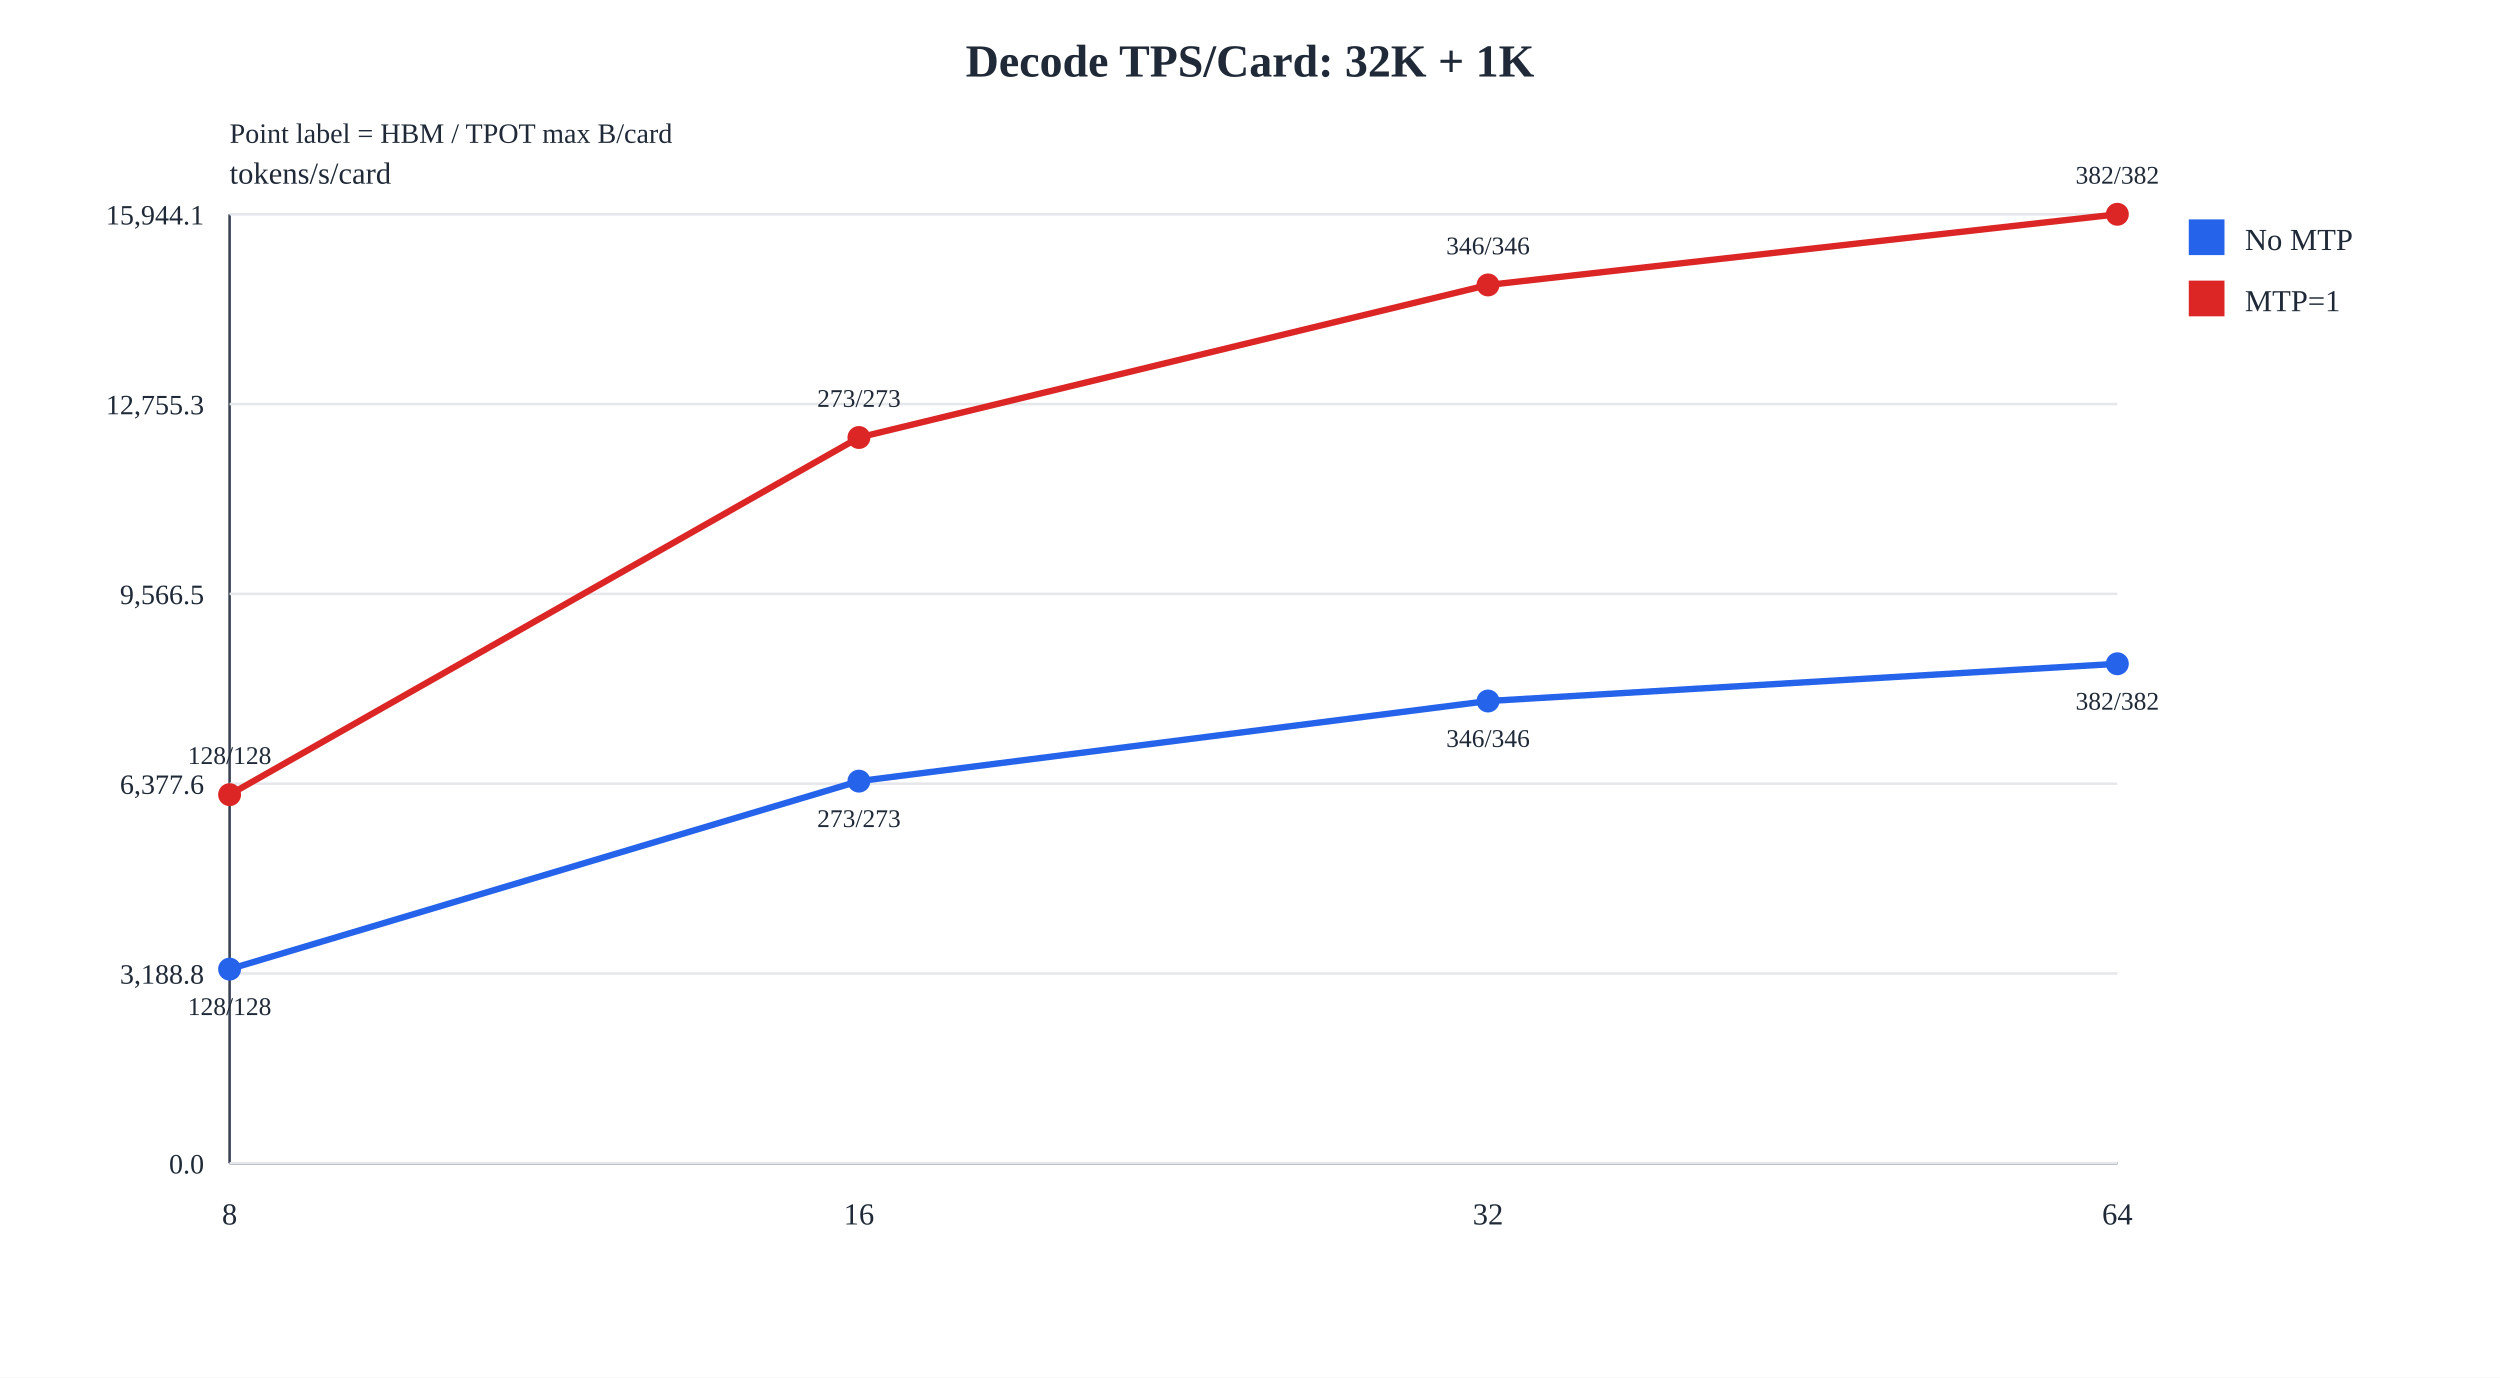
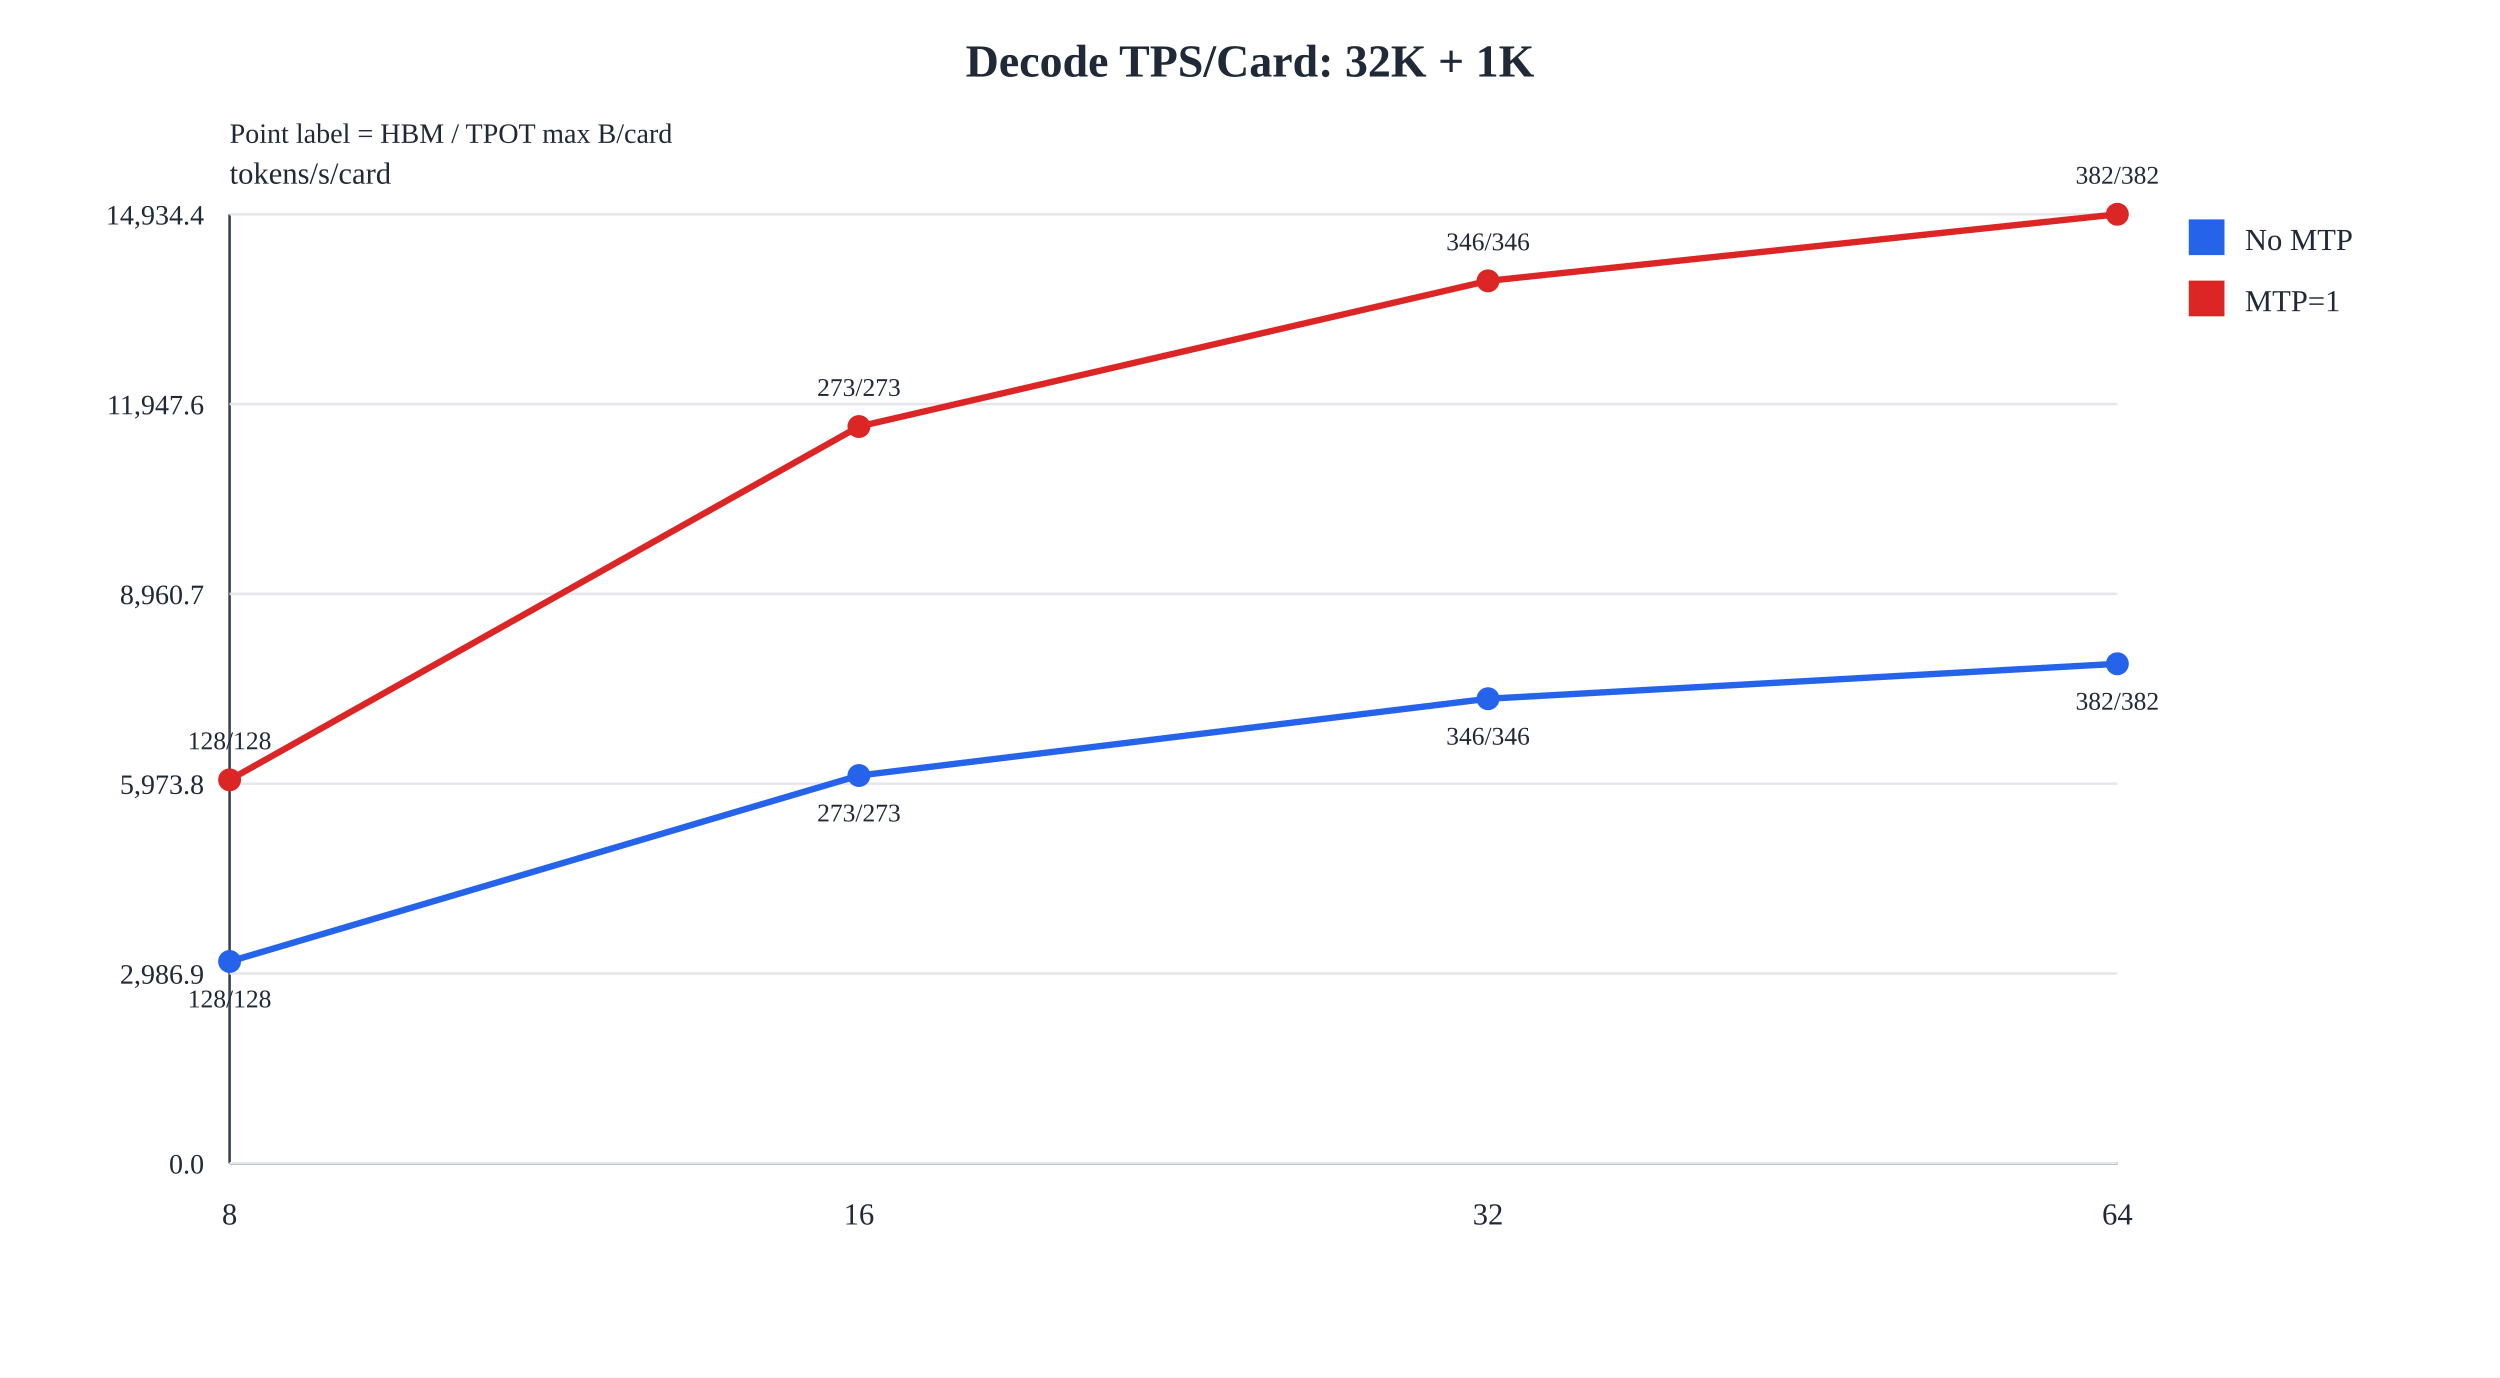
<svg xmlns="http://www.w3.org/2000/svg" width="980" height="540" viewBox="0 0 980 540">
  <rect width="100%" height="100%" fill="#ffffff" />
  <text x="490.0" y="30.0" font-size="18" font-weight="700" text-anchor="middle" fill="#1f2937">Decode TPS/Card: 32K + 1K</text>
  <text x="90.0" y="56.0" font-size="11" font-weight="400" text-anchor="start" fill="#1f2937">Point label = HBM / TPOT max B/card</text>
  <text x="90.0" y="72.0" font-size="12" font-weight="400" text-anchor="start" fill="#1f2937">tokens/s/card</text>
  <line x1="90" y1="84" x2="90" y2="456" stroke="#374151" />
  <line x1="90" y1="456" x2="830" y2="456" stroke="#374151" />
  <line x1="90" y1="456.0" x2="830" y2="456.0" stroke="#e5e7eb" />
  <text x="80.0" y="460.0" font-size="11" font-weight="400" text-anchor="end" fill="#1f2937">0.0</text>
  <line x1="90" y1="381.6" x2="830" y2="381.6" stroke="#e5e7eb" />
-   <text x="80.0" y="385.6" font-size="11" font-weight="400" text-anchor="end" fill="#1f2937">3,188.8</text>
+   <text x="80.0" y="385.6" font-size="11" font-weight="400" text-anchor="end" fill="#1f2937">2,986.9</text>
  <line x1="90" y1="307.2" x2="830" y2="307.2" stroke="#e5e7eb" />
-   <text x="80.0" y="311.2" font-size="11" font-weight="400" text-anchor="end" fill="#1f2937">6,377.6</text>
+   <text x="80.0" y="311.2" font-size="11" font-weight="400" text-anchor="end" fill="#1f2937">5,973.8</text>
  <line x1="90" y1="232.8" x2="830" y2="232.8" stroke="#e5e7eb" />
-   <text x="80.0" y="236.8" font-size="11" font-weight="400" text-anchor="end" fill="#1f2937">9,566.5</text>
+   <text x="80.0" y="236.8" font-size="11" font-weight="400" text-anchor="end" fill="#1f2937">8,960.7</text>
  <line x1="90" y1="158.4" x2="830" y2="158.4" stroke="#e5e7eb" />
-   <text x="80.0" y="162.4" font-size="11" font-weight="400" text-anchor="end" fill="#1f2937">12,755.3</text>
+   <text x="80.0" y="162.4" font-size="11" font-weight="400" text-anchor="end" fill="#1f2937">11,947.6</text>
  <line x1="90" y1="84.0" x2="830" y2="84.0" stroke="#e5e7eb" />
-   <text x="80.0" y="88.0" font-size="11" font-weight="400" text-anchor="end" fill="#1f2937">15,944.1</text>
+   <text x="80.0" y="88.0" font-size="11" font-weight="400" text-anchor="end" fill="#1f2937">14,934.4</text>
  <text x="90.0" y="480.0" font-size="12" font-weight="400" text-anchor="middle" fill="#1f2937">8</text>
  <text x="336.7" y="480.0" font-size="12" font-weight="400" text-anchor="middle" fill="#1f2937">16</text>
  <text x="583.3" y="480.0" font-size="12" font-weight="400" text-anchor="middle" fill="#1f2937">32</text>
  <text x="830.0" y="480.0" font-size="12" font-weight="400" text-anchor="middle" fill="#1f2937">64</text>
-   <polyline points="90.0,379.9 336.7,306.2 583.3,274.8 830.0,260.2" fill="none" stroke="#2563eb" stroke-width="2.5" />
-   <circle cx="90.0" cy="379.9" r="4.5" fill="#2563eb" />
-   <text x="90.0" y="397.9" font-size="10" font-weight="400" text-anchor="middle" fill="#1f2937">128/128</text>
-   <circle cx="336.7" cy="306.2" r="4.5" fill="#2563eb" />
-   <text x="336.7" y="324.2" font-size="10" font-weight="400" text-anchor="middle" fill="#1f2937">273/273</text>
-   <circle cx="583.3" cy="274.8" r="4.5" fill="#2563eb" />
-   <text x="583.3" y="292.8" font-size="10" font-weight="400" text-anchor="middle" fill="#1f2937">346/346</text>
+   <polyline points="90.0,376.9 336.7,304.0 583.3,273.9 830.0,260.2" fill="none" stroke="#2563eb" stroke-width="2.5" />
+   <circle cx="90.0" cy="376.9" r="4.5" fill="#2563eb" />
+   <text x="90.0" y="394.9" font-size="10" font-weight="400" text-anchor="middle" fill="#1f2937">128/128</text>
+   <circle cx="336.7" cy="304.0" r="4.5" fill="#2563eb" />
+   <text x="336.7" y="322.0" font-size="10" font-weight="400" text-anchor="middle" fill="#1f2937">273/273</text>
+   <circle cx="583.3" cy="273.9" r="4.5" fill="#2563eb" />
+   <text x="583.3" y="291.9" font-size="10" font-weight="400" text-anchor="middle" fill="#1f2937">346/346</text>
  <circle cx="830.0" cy="260.2" r="4.5" fill="#2563eb" />
  <text x="830.0" y="278.2" font-size="10" font-weight="400" text-anchor="middle" fill="#1f2937">382/382</text>
  <rect x="858" y="86" width="14" height="14" fill="#2563eb" />
  <text x="880.0" y="98.0" font-size="12" font-weight="400" text-anchor="start" fill="#1f2937">No MTP</text>
-   <polyline points="90.0,311.5 336.7,171.5 583.3,111.7 830.0,84.0" fill="none" stroke="#dc2626" stroke-width="2.5" />
-   <circle cx="90.0" cy="311.5" r="4.5" fill="#dc2626" />
-   <text x="90.0" y="299.5" font-size="10" font-weight="400" text-anchor="middle" fill="#1f2937">128/128</text>
-   <circle cx="336.7" cy="171.5" r="4.5" fill="#dc2626" />
-   <text x="336.7" y="159.5" font-size="10" font-weight="400" text-anchor="middle" fill="#1f2937">273/273</text>
-   <circle cx="583.3" cy="111.7" r="4.5" fill="#dc2626" />
-   <text x="583.3" y="99.7" font-size="10" font-weight="400" text-anchor="middle" fill="#1f2937">346/346</text>
+   <polyline points="90.0,305.7 336.7,167.2 583.3,110.1 830.0,84.0" fill="none" stroke="#dc2626" stroke-width="2.5" />
+   <circle cx="90.0" cy="305.7" r="4.5" fill="#dc2626" />
+   <text x="90.0" y="293.7" font-size="10" font-weight="400" text-anchor="middle" fill="#1f2937">128/128</text>
+   <circle cx="336.7" cy="167.2" r="4.5" fill="#dc2626" />
+   <text x="336.7" y="155.2" font-size="10" font-weight="400" text-anchor="middle" fill="#1f2937">273/273</text>
+   <circle cx="583.3" cy="110.1" r="4.5" fill="#dc2626" />
+   <text x="583.3" y="98.1" font-size="10" font-weight="400" text-anchor="middle" fill="#1f2937">346/346</text>
  <circle cx="830.0" cy="84.0" r="4.5" fill="#dc2626" />
  <text x="830.0" y="72.0" font-size="10" font-weight="400" text-anchor="middle" fill="#1f2937">382/382</text>
  <rect x="858" y="110" width="14" height="14" fill="#dc2626" />
  <text x="880.0" y="122.0" font-size="12" font-weight="400" text-anchor="start" fill="#1f2937">MTP=1</text>
</svg>
